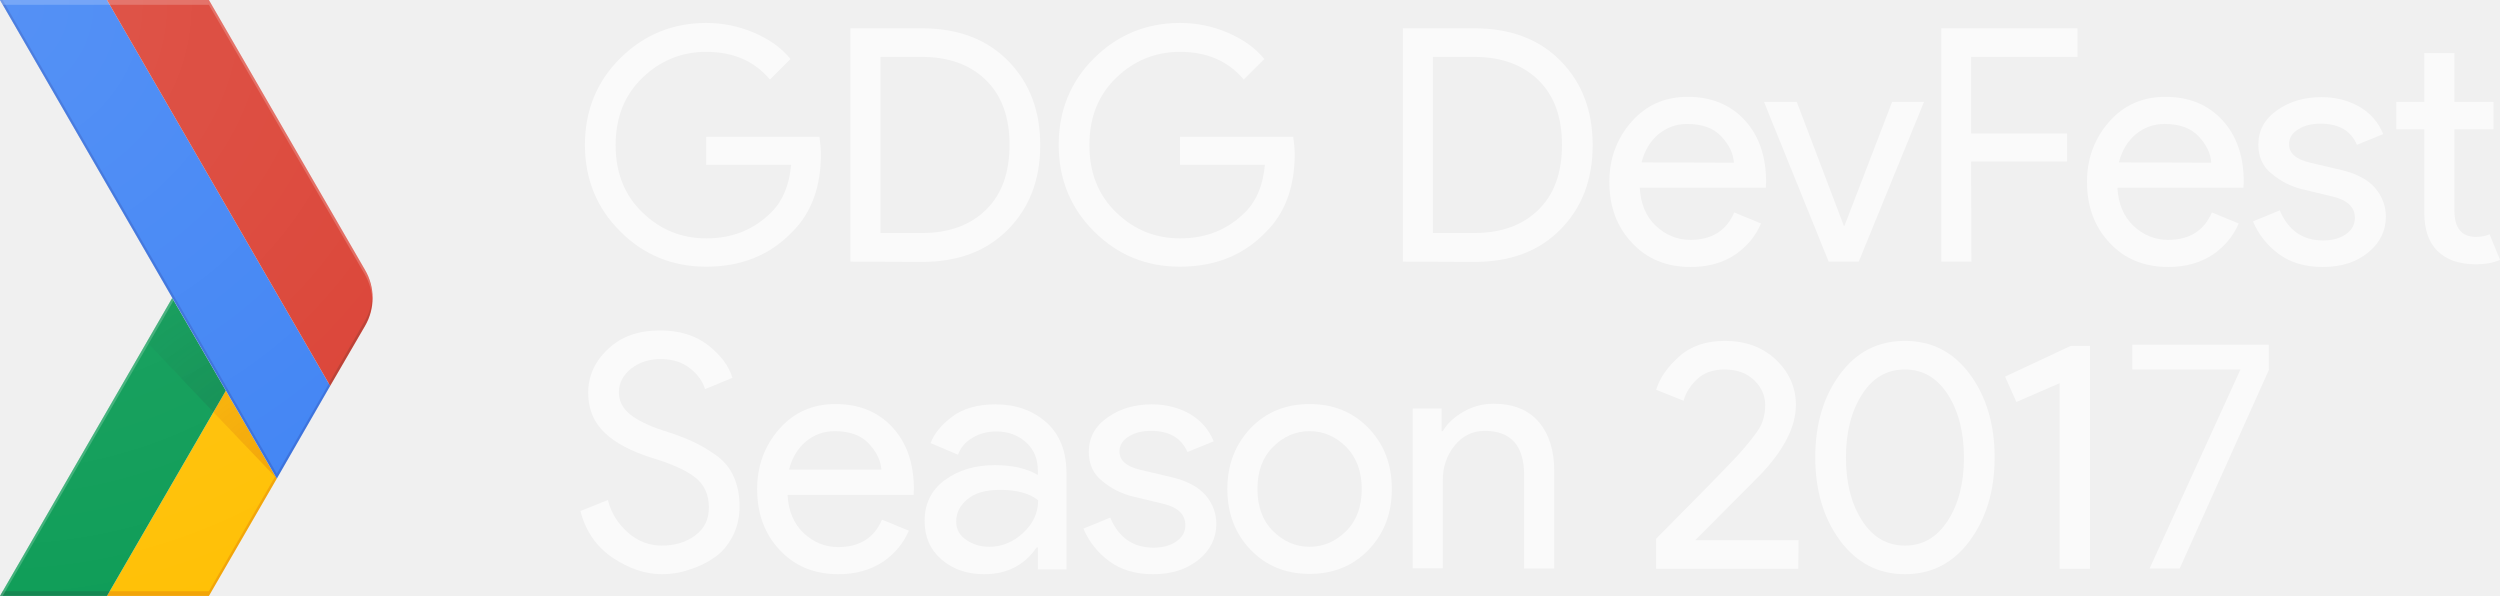
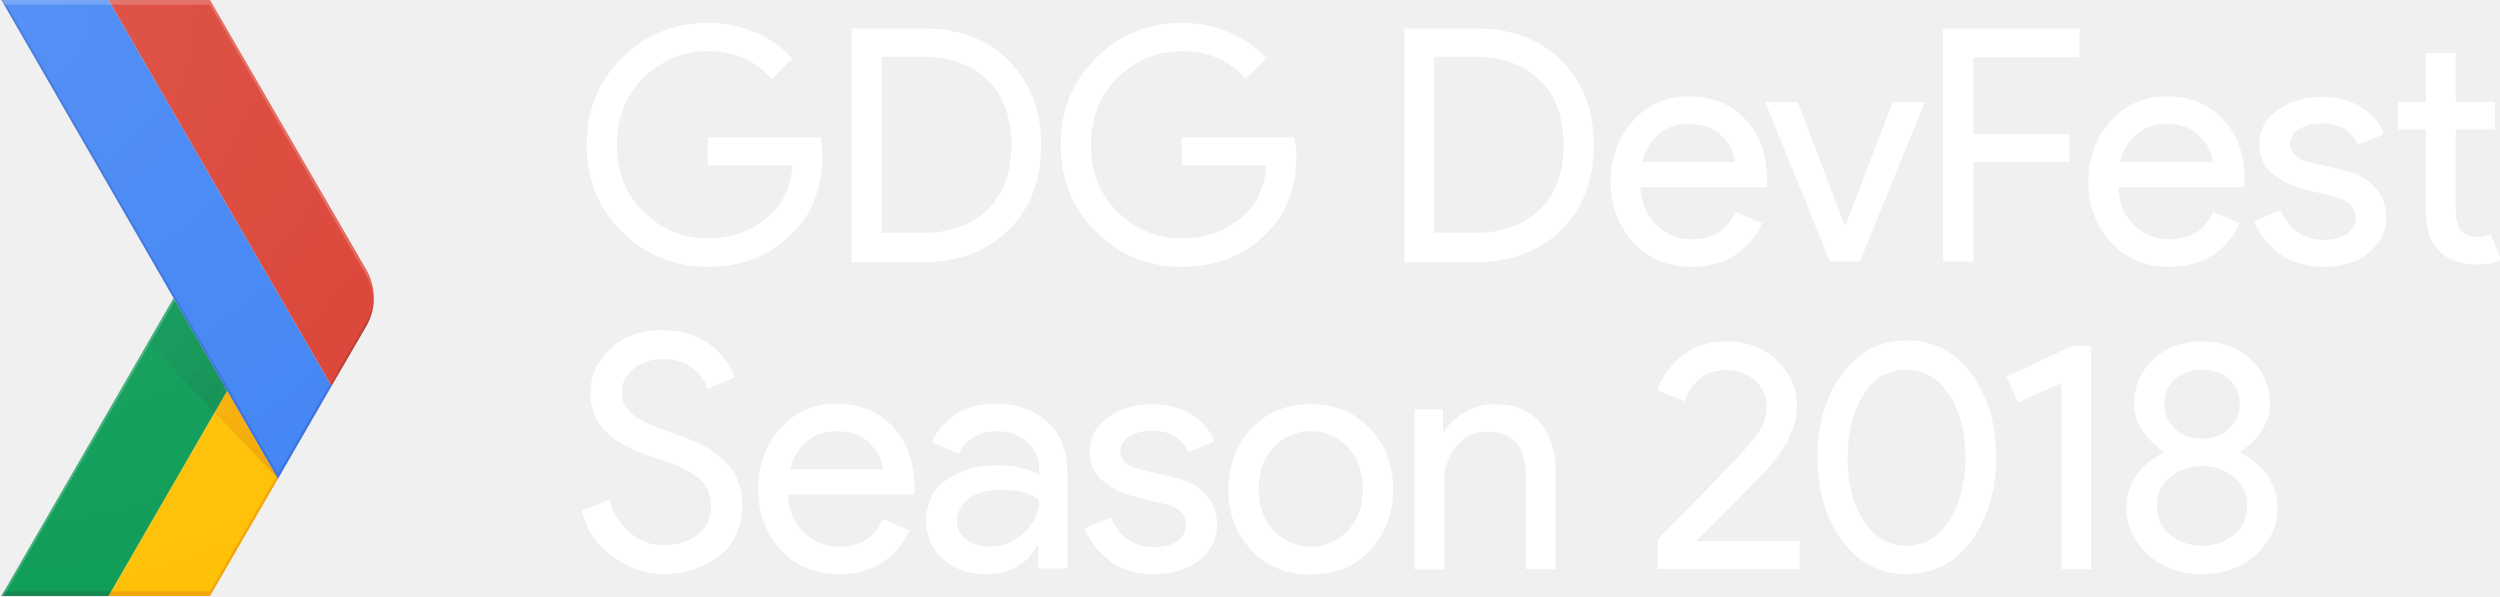
- <svg xmlns="http://www.w3.org/2000/svg" version="1.1" id="Layer_4" x="0px" y="0px" viewBox="0 0 839 200" style="enable-background:new 0 0 839 200;" xml:space="preserve">
-   <style type="text/css">
- 	.st0{fill:none;}
- 	.st1{fill:#FFC107;}
- 	.st2{fill:#0F9D58;}
- 	.st3{opacity:0.2;fill:#BF360C;enable-background:new    ;}
- 	.st4{opacity:0.2;fill:#263238;enable-background:new    ;}
- 	.st5{opacity:0.2;fill:#FFFFFF;enable-background:new    ;}
- 	.st6{fill:url(#XMLID_3_);}
- 	.st7{fill:url(#XMLID_5_);}
- 	.st8{fill:#4285F4;}
- 	.st9{fill:#DB4437;}
- 	.st10{opacity:0.2;fill:#1A237E;enable-background:new    ;}
- 	.st11{opacity:0.2;fill:#3E2723;enable-background:new    ;}
- 	.st12{fill:url(#XMLID_6_);}
- 	.st13{fill:#FAFAFA;}
- </style>
-   <g id="XMLID_60_">
-     <g id="XMLID_61_">
-       <g id="XMLID_62_">
-         <path id="XMLID_106_" class="st0" d="M122.5,90.6L70.1,0H0l57.8,100L0,200h70.1l52.4-90.6C125.8,103.6,125.8,96.4,122.5,90.6z" />
-         <path id="XMLID_105_" class="st1" d="M92.4,159.8l-16.6-28.7L35.9,200h34.2l22.8-39.4L92.4,159.8z" />
-         <path id="XMLID_104_" class="st0" d="M122.5,90.6L70.1,0H0l57.8,100L0,200h70.1l52.4-90.6C125.8,103.6,125.8,96.4,122.5,90.6z" />
-         <path id="XMLID_103_" class="st2" d="M57.8,100l18,31.1L35.9,200H0L57.8,100z" />
-         <path id="XMLID_102_" class="st0" d="M122.5,90.6L70.1,0H0l57.8,100L0,200h70.1l52.4-90.6C125.8,103.6,125.8,96.4,122.5,90.6z" />
-         <path id="XMLID_101_" class="st3" d="M70.1,198.4H36.8l-0.9,1.6h34.2l22.8-39.4l-0.5-0.8L70.1,198.4z" />
-         <path id="XMLID_100_" class="st0" d="M122.5,90.6L70.1,0H0l57.8,100L0,200h70.1l52.4-90.6C125.8,103.6,125.8,96.4,122.5,90.6z" />
-         <path id="XMLID_99_" class="st4" d="M0.9,198.4L0,200h35.9l0.9-1.6H0.9z" />
-         <path id="XMLID_98_" class="st0" d="M122.5,90.6L70.1,0H0l57.8,100L0,200h70.1l52.4-90.6C125.8,103.6,125.8,96.4,122.5,90.6z" />
-         <path id="XMLID_96_" class="st5" d="M0,200h0.9l57.4-99.2l-0.5-0.8L0,200z" />
-         <path id="XMLID_94_" class="st0" d="M122.5,90.6L70.1,0H0l57.8,100L0,200h70.1l52.4-90.6C125.8,103.6,125.8,96.4,122.5,90.6z" />
-         <radialGradient id="XMLID_3_" cx="92.62" cy="-1915.501" r="69.162" gradientTransform="matrix(1 0 0 1 0 2075.46)" gradientUnits="userSpaceOnUse">
-           <stop offset="0" style="stop-color:#BF360C;stop-opacity:0.2" />
-           <stop offset="1" style="stop-color:#BF360C;stop-opacity:2.000000e-02" />
+ <svg xmlns="http://www.w3.org/2000/svg" id="Layer_4" width="536.9" height="128">
+   <style>.st0{fill:none}.st5{opacity:.2;enable-background:new}.st13,.st5{fill:#fff}</style>
+   <g id="XMLID_2_">
+     <g id="XMLID_3_">
+       <g id="XMLID_4_">
+         <path id="XMLID_33_" d="M78.7 58L45.1 0H.3l37 64-37 64h44.8l33.5-58c2.2-3.7 2.2-8.3.1-12z" class="st0" />
+         <path id="XMLID_32_" fill="#ffc107" d="M59.4 102.3L48.8 83.9 23.3 128h21.8l14.6-25.2z" />
+         <path id="XMLID_31_" d="M78.7 58L45.1 0H.3l37 64-37 64h44.8l33.5-58c2.2-3.7 2.2-8.3.1-12z" class="st0" />
+         <path id="XMLID_30_" fill="#0f9d58" d="M37.3 64l11.5 19.9L23.3 128H.3z" />
+         <path id="XMLID_29_" d="M78.7 58L45.1 0H.3l37 64-37 64h44.8l33.5-58c2.2-3.7 2.2-8.3.1-12z" class="st0" />
+         <path id="XMLID_28_" fill="#bf360c" d="M45.1 127H23.8l-.5 1h21.8l14.6-25.2-.3-.5z" opacity=".2" />
+         <path id="XMLID_27_" d="M78.7 58L45.1 0H.3l37 64-37 64h44.8l33.5-58c2.2-3.7 2.2-8.3.1-12z" class="st0" />
+         <path id="XMLID_26_" fill="#263238" d="M.8 127l-.5 1h23l.5-1z" opacity=".2" />
+         <path id="XMLID_25_" d="M78.7 58L45.1 0H.3l37 64-37 64h44.8l33.5-58c2.2-3.7 2.2-8.3.1-12z" class="st0" />
+         <path id="XMLID_24_" d="M.3 128h.5l36.8-63.5-.3-.5z" class="st5" />
+         <path id="XMLID_23_" d="M78.7 58L45.1 0H.3l37 64-37 64h44.8l33.5-58c2.2-3.7 2.2-8.3.1-12z" class="st0" />
+         <radialGradient id="XMLID_34_" cx="59.537" cy="27.626" r="44.264" gradientTransform="matrix(1 0 0 -1 0 130)" gradientUnits="userSpaceOnUse">
+           <stop offset="0" stop-color="#bf360c" stop-opacity=".2" />
+           <stop offset="1" stop-color="#bf360c" stop-opacity=".02" />
        </radialGradient>
-         <path id="XMLID_92_" class="st6" d="M92.9,160.6l-17.1-29.5l-4.2,7.2L92.9,160.6z" />
-         <path id="XMLID_90_" class="st0" d="M122.5,90.6L70.1,0H0l57.8,100L0,200h70.1l52.4-90.6C125.8,103.6,125.8,96.4,122.5,90.6z" />
-         <radialGradient id="XMLID_5_" cx="92.423" cy="-1915.063" r="69.723" gradientTransform="matrix(1 0 0 1 0 2075.46)" gradientUnits="userSpaceOnUse">
-           <stop offset="0" style="stop-color:#263238;stop-opacity:0.2" />
-           <stop offset="1" style="stop-color:#263238;stop-opacity:2.000000e-02" />
+         <path id="XMLID_22_" fill="url(#XMLID_34_)" d="M59.7 102.8L48.8 83.9l-2.7 4.6z" />
+         <path id="XMLID_21_" d="M78.7 58L45.1 0H.3l37 64-37 64h44.8l33.5-58c2.2-3.7 2.2-8.3.1-12z" class="st0" />
+         <radialGradient id="XMLID_35_" cx="59.411" cy="27.346" r="44.623" gradientTransform="matrix(1 0 0 -1 0 130)" gradientUnits="userSpaceOnUse">
+           <stop offset="0" stop-color="#263238" stop-opacity=".2" />
+           <stop offset="1" stop-color="#263238" stop-opacity=".02" />
        </radialGradient>
-         <path id="XMLID_89_" class="st7" d="M71.6,138.3l4.2-7.2l-18-31.1l-8.5,14.8L71.6,138.3z" />
-         <path id="XMLID_88_" class="st0" d="M122.5,90.6L70.1,0H0l57.8,100L0,200h70.1l52.4-90.6C125.8,103.6,125.8,96.4,122.5,90.6z" />
-         <g id="XMLID_85_">
-           <g id="XMLID_86_">
-             <path id="XMLID_87_" class="st8" d="M35.9,0H0l92.9,160.6l17.9-31.1L35.9,0z" />
+         <path id="XMLID_20_" fill="url(#XMLID_35_)" d="M46.1 88.5l2.7-4.6L37.3 64l-5.5 9.5z" />
+         <path id="XMLID_19_" d="M78.7 58L45.1 0H.3l37 64-37 64h44.8l33.5-58c2.2-3.7 2.2-8.3.1-12z" class="st0" />
+         <g id="XMLID_16_">
+           <g id="XMLID_17_">
+             <path id="XMLID_18_" fill="#4285f4" d="M23.3 0H.3l59.4 102.8 11.5-19.9z" />
          </g>
        </g>
-         <path id="XMLID_84_" class="st0" d="M122.5,90.6L70.1,0H0l57.8,100L0,200h70.1l52.4-90.6C125.8,103.6,125.8,96.4,122.5,90.6z" />
-         <path id="XMLID_83_" class="st9" d="M122.5,109.4c3.4-5.8,3.4-13,0-18.8L70.1,0H35.9l74.9,129.5L122.5,109.4z" />
-         <path id="XMLID_82_" class="st0" d="M122.5,90.6L70.1,0H0l57.8,100L0,200h70.1l52.4-90.6C125.8,103.6,125.8,96.4,122.5,90.6z" />
-         <path id="XMLID_71_" class="st10" d="M110.8,129.5l-0.4-0.8L92.9,159L0.9,0H0l92.9,160.6L110.8,129.5z" />
-         <path id="XMLID_69_" class="st0" d="M122.5,90.6L70.1,0H0l57.8,100L0,200h70.1l52.4-90.6C125.8,103.6,125.8,96.4,122.5,90.6z" />
-         <path id="XMLID_67_" class="st5" d="M70.1,1.6l52.4,90.6c1.5,2.7,2.3,5.6,2.5,8.6c0.1-3.5-0.7-7-2.5-10.2L70.1,0H0l0.9,1.6H70.1z     " />
-         <path id="XMLID_66_" class="st0" d="M122.5,90.6L70.1,0H0l57.8,100L0,200h70.1l52.4-90.6C125.8,103.6,125.8,96.4,122.5,90.6z" />
-         <path id="XMLID_65_" class="st11" d="M110.8,129.5l11.6-20.1c1.8-3.1,2.6-6.7,2.5-10.2c-0.1,3-0.9,5.9-2.5,8.6l-12.1,20.9     L110.8,129.5z" />
-         <path id="XMLID_64_" class="st0" d="M122.5,90.6L70.1,0H0l57.8,100L0,200h70.1l52.4-90.6C125.8,103.6,125.8,96.4,122.5,90.6z" />
-         <radialGradient id="XMLID_6_" cx="-1.563" cy="-2073.898" r="209.922" gradientTransform="matrix(1 0 0 1 0 2075.46)" gradientUnits="userSpaceOnUse">
-           <stop offset="0" style="stop-color:#FFFFFF;stop-opacity:0.1" />
-           <stop offset="1" style="stop-color:#FFFFFF;stop-opacity:0" />
+         <path id="XMLID_15_" d="M78.7 58L45.1 0H.3l37 64-37 64h44.8l33.5-58c2.2-3.7 2.2-8.3.1-12z" class="st0" />
+         <path id="XMLID_14_" fill="#db4437" d="M78.7 70c2.1-3.7 2.1-8.3 0-12L45.1 0H23.3l47.9 82.9L78.7 70z" />
+         <path id="XMLID_13_" d="M78.7 58L45.1 0H.3l37 64-37 64h44.8l33.5-58c2.2-3.7 2.2-8.3.1-12z" class="st0" />
+         <path id="XMLID_12_" fill="#1a237e" d="M71.2 82.9l-.3-.5-11.2 19.4L.8 0H.3l59.4 102.8 11.5-19.9z" opacity=".2" />
+         <path id="XMLID_11_" d="M78.7 58L45.1 0H.3l37 64-37 64h44.8l33.5-58c2.2-3.7 2.2-8.3.1-12z" class="st0" />
+         <path id="XMLID_10_" d="M45.1 1l33.5 58c1 1.7 1.5 3.6 1.6 5.5.1-2.2-.4-4.5-1.6-6.5L45.1 0H.3l.6 1h44.2z" class="st5" />
+         <path id="XMLID_9_" d="M78.7 58L45.1 0H.3l37 64-37 64h44.8l33.5-58c2.2-3.7 2.2-8.3.1-12z" class="st0" />
+         <path id="XMLID_8_" fill="#3e2723" d="M71.2 82.9L78.7 70c1.2-2 1.7-4.3 1.6-6.5-.1 1.9-.6 3.8-1.6 5.5L71 82.4l.2.5z" opacity=".2" />
+         <path id="XMLID_6_" d="M78.7 58L45.1 0H.3l37 64-37 64h44.8l33.5-58c2.2-3.7 2.2-8.3.1-12z" class="st0" />
+         <radialGradient id="XMLID_36_" cx="-.74" cy="129" r="134.35" gradientTransform="matrix(1 0 0 -1 0 130)" gradientUnits="userSpaceOnUse">
+           <stop offset="0" stop-color="#fff" stop-opacity=".1" />
+           <stop offset="1" stop-color="#fff" stop-opacity="0" />
        </radialGradient>
-         <path id="XMLID_63_" class="st12" d="M122.5,90.6L70.1,0H0l57.8,100L0,200h70.1l52.4-90.6C125.8,103.6,125.8,96.4,122.5,90.6z" />
+         <path id="XMLID_5_" fill="url(#XMLID_36_)" d="M78.7 58L45.1 0H.3l37 64-37 64h44.8l33.5-58c2.2-3.7 2.2-8.3.1-12z" />
      </g>
    </g>
  </g>
-   <g id="XMLID_7_">
-     <path id="XMLID_2_" class="st13" d="M275.5,51.8c0,10.9-3.2,19.7-9.7,26.1c-7.4,7.7-17,11.6-28.8,11.6c-11.3,0-20.9-3.9-28.8-11.8   c-7.9-7.8-11.9-17.6-11.9-29.1s4-21.3,11.9-29.1S225.7,7.7,237,7.7c5.6,0,11,1.1,16.1,3.3c5.1,2.2,9.2,5.1,12.2,8.8l-6.9,6.9   c-5.2-6.2-12.3-9.3-21.4-9.3c-8.2,0-15.4,2.9-21.4,8.7s-9,13.3-9,22.6s3,16.8,9,22.6c6,5.8,13.1,8.7,21.4,8.7   c8.8,0,16-2.9,21.9-8.8c3.8-3.8,6-9.1,6.6-15.9H237v-9.4h38C275.3,48,275.5,49.9,275.5,51.8L275.5,51.8z" />
-     <path id="XMLID_4_" class="st13" d="M285.4,87.8V9.5h24c12,0,21.7,3.6,28.9,10.9c7.2,7.3,10.8,16.7,10.8,28.3s-3.6,21-10.8,28.3   c-7.2,7.3-16.8,10.9-28.9,10.9L285.4,87.8L285.4,87.8z M295.5,78.2h13.9c9,0,16.2-2.6,21.5-7.8c5.3-5.2,7.9-12.4,7.9-21.8   c0-9.3-2.6-16.5-7.9-21.7s-12.5-7.8-21.5-7.8h-13.9C295.5,19.1,295.5,78.2,295.5,78.2z" />
-     <path id="XMLID_8_" class="st13" d="M434.5,51.8c0,10.9-3.2,19.7-9.7,26.1c-7.4,7.7-17,11.6-28.8,11.6c-11.3,0-20.9-3.9-28.8-11.8   c-7.9-7.8-11.9-17.6-11.9-29.1s4-21.3,11.9-29.1S384.7,7.7,396,7.7c5.6,0,11,1.1,16.1,3.3s9.2,5.1,12.2,8.8l-6.9,6.9   c-5.2-6.2-12.3-9.3-21.4-9.3c-8.2,0-15.4,2.9-21.4,8.7s-9,13.3-9,22.6s3,16.8,9,22.6c6,5.8,13.1,8.7,21.4,8.7   c8.8,0,16-2.9,21.9-8.8c3.8-3.8,6-9.1,6.6-15.9H396v-9.4h38C434.3,48,434.5,49.9,434.5,51.8L434.5,51.8z" />
-     <path id="XMLID_10_" class="st13" d="M470.8,87.8V9.5h24c12,0,21.7,3.6,28.9,10.9s10.8,16.7,10.8,28.3s-3.6,21-10.8,28.3   s-16.8,10.9-28.9,10.9L470.8,87.8L470.8,87.8z M480.9,78.2h13.9c9,0,16.2-2.6,21.5-7.8c5.3-5.2,7.9-12.4,7.9-21.8   c0-9.3-2.6-16.5-7.9-21.7c-5.3-5.2-12.5-7.8-21.5-7.8h-13.9C480.9,19.1,480.9,78.2,480.9,78.2z" />
-     <path id="XMLID_13_" class="st13" d="M567.4,89.6c-8.1,0-14.7-2.7-19.7-8.1c-5.1-5.4-7.6-12.2-7.6-20.5c0-7.8,2.5-14.5,7.4-20.1   s11.2-8.4,18.9-8.4c7.9,0,14.3,2.6,19.1,7.8s7.2,12.1,7.2,20.8l-0.1,1.9h-42.3c0.3,5.4,2.1,9.7,5.4,12.8c3.3,3.1,7.2,4.7,11.6,4.7   c7.2,0,12.1-3.1,14.7-9.2l9,3.7c-1.8,4.2-4.6,7.6-8.6,10.4C578.2,88.2,573.3,89.6,567.4,89.6L567.4,89.6z M581.9,54.6   c-0.2-3.1-1.6-6-4.2-8.8c-2.6-2.8-6.4-4.2-11.5-4.2c-3.7,0-6.9,1.2-9.7,3.5c-2.7,2.3-4.6,5.5-5.6,9.4L581.9,54.6L581.9,54.6z" />
-     <path id="XMLID_16_" class="st13" d="M613.7,87.8L592,34.2h11l15.8,41.6h0.2l16-41.6h10.7l-21.9,53.6H613.7z" />
-     <path id="XMLID_18_" class="st13" d="M661.6,87.8h-10.1V9.5h45.7v9.6h-35.7v25.7h32.2v9.4h-32.2L661.6,87.8L661.6,87.8z" />
-     <path id="XMLID_20_" class="st13" d="M727.7,89.6c-8.1,0-14.7-2.7-19.7-8.1c-5.1-5.4-7.6-12.2-7.6-20.5c0-7.8,2.5-14.5,7.4-20.1   s11.2-8.4,18.9-8.4c7.9,0,14.3,2.6,19.1,7.8s7.2,12.1,7.2,20.8l-0.1,1.9h-42.3c0.3,5.4,2.1,9.7,5.4,12.8c3.3,3.1,7.2,4.7,11.6,4.7   c7.2,0,12.1-3.1,14.7-9.2l9,3.7c-1.8,4.2-4.6,7.6-8.6,10.4C738.4,88.2,733.5,89.6,727.7,89.6L727.7,89.6z M742.1,54.6   c-0.2-3.1-1.6-6-4.2-8.8c-2.6-2.8-6.4-4.2-11.5-4.2c-3.7,0-6.9,1.2-9.7,3.5c-2.7,2.3-4.6,5.5-5.6,9.4L742.1,54.6L742.1,54.6z" />
-     <path id="XMLID_27_" class="st13" d="M779.5,89.6c-6,0-10.9-1.5-14.8-4.4c-3.9-2.9-6.8-6.6-8.6-10.9l9-3.7   c2.8,6.7,7.7,10.1,14.5,10.1c3.1,0,5.7-0.7,7.7-2.1s3-3.2,3-5.5c0-3.5-2.4-5.9-7.3-7.1l-10.8-2.6c-3.4-0.9-6.7-2.5-9.7-5   c-3.1-2.4-4.6-5.7-4.6-9.9c0-4.7,2.1-8.6,6.3-11.5c4.2-3,9.2-4.4,14.9-4.4c4.7,0,9,1.1,12.7,3.2c3.7,2.2,6.4,5.2,8,9.2l-8.8,3.6   c-2-4.7-6.1-7.1-12.2-7.1c-3,0-5.5,0.6-7.5,1.9c-2,1.2-3.1,2.9-3.1,5c0,3.1,2.4,5.1,7.1,6.2l10.6,2.5c5,1.2,8.8,3.2,11.2,6   s3.6,6.1,3.6,9.6c0,4.8-2,8.8-5.9,12C790.8,88,785.7,89.6,779.5,89.6L779.5,89.6z" />
-     <path id="XMLID_29_" class="st13" d="M830.9,88.7c-5.6,0-9.9-1.5-12.9-4.5s-4.4-7.2-4.4-12.7V43.4h-9.4v-9.2h9.4V17.8h10.1v16.4   h13.1v9.2h-13.1v27.3c0,5.8,2.4,8.8,7.2,8.8c1.8,0,3.4-0.3,4.6-0.9l3.5,8.6C836.8,88.2,834.1,88.7,830.9,88.7L830.9,88.7z" />
-     <path id="XMLID_31_" class="st13" d="M222.2,192.7c-5.7,0-11.2-1.9-16.7-5.6c-5.4-3.7-9-8.9-10.7-15.6l9.2-3.7   c1.1,4.3,3.3,7.9,6.7,10.9s7.2,4.4,11.4,4.4c4.4,0,8.1-1.1,11.2-3.4c3.1-2.3,4.6-5.4,4.6-9.4c0-4.4-1.6-7.7-4.6-10.1   c-3.1-2.4-8-4.6-14.7-6.6c-6.9-2.2-12.2-5-15.8-8.5s-5.4-7.9-5.4-13.3c0-5.6,2.2-10.5,6.7-14.7c4.4-4.2,10.2-6.2,17.4-6.2   c6.6,0,12,1.7,16.2,5s6.9,6.9,8.1,10.9l-9.2,3.8c-0.7-2.5-2.3-4.8-4.9-6.9c-2.6-2.1-5.9-3.2-10-3.2c-3.9,0-7.2,1.1-9.9,3.2   c-2.7,2.2-4.1,4.8-4.1,8c0,2.9,1.3,5.4,3.8,7.4s6.2,3.8,11.1,5.4c3.9,1.2,7.1,2.4,9.7,3.6c2.6,1.2,5.2,2.7,7.9,4.6   c2.7,1.9,4.7,4.3,6,7.2s2,6.2,2,10s-0.8,7.2-2.4,10.2c-1.6,3-3.6,5.4-6.2,7.1c-2.6,1.8-5.4,3.1-8.4,4   C228.4,192.2,225.3,192.7,222.2,192.7L222.2,192.7z" />
-     <path id="XMLID_33_" class="st13" d="M281.4,192.7c-8.1,0-14.7-2.7-19.7-8.1c-5.1-5.4-7.6-12.2-7.6-20.5c0-7.8,2.5-14.5,7.4-20.1   s11.2-8.4,18.9-8.4c7.9,0,14.3,2.6,19.1,7.8c4.8,5.2,7.2,12.1,7.2,20.8l-0.1,1.9h-42.3c0.3,5.4,2.1,9.7,5.4,12.8s7.2,4.7,11.6,4.7   c7.2,0,12.1-3.1,14.7-9.2l9,3.7c-1.8,4.2-4.6,7.6-8.6,10.4C292.1,191.3,287.2,192.7,281.4,192.7L281.4,192.7z M295.8,157.7   c-0.2-3.1-1.6-6-4.2-8.8s-6.4-4.2-11.5-4.2c-3.7,0-6.9,1.2-9.7,3.5c-2.7,2.3-4.6,5.5-5.6,9.4h31L295.8,157.7z" />
-     <path id="XMLID_36_" class="st13" d="M330.3,192.7c-5.7,0-10.4-1.6-14.3-4.9c-3.8-3.3-5.7-7.6-5.7-13c0-5.8,2.3-10.4,6.8-13.7   s10.1-5,16.7-5c5.9,0,10.8,1.1,14.5,3.3v-1.5c0-3.9-1.3-7.1-4-9.5s-6-3.6-10-3.6c-2.9,0-5.6,0.7-7.9,2.1c-2.4,1.4-4,3.3-4.9,5.7   l-9.2-3.9c1.2-3.2,3.7-6.2,7.3-8.9c3.6-2.7,8.5-4.1,14.4-4.1c6.9,0,12.5,2,17.1,6c4.5,4,6.8,9.7,6.8,17v32.4h-9.6v-7.4h-0.4   C343.9,189.6,338,192.7,330.3,192.7L330.3,192.7z M332,183.5c4.2,0,7.9-1.5,11.3-4.6s5.1-6.8,5.1-11c-2.8-2.3-7.1-3.5-12.8-3.5   c-4.9,0-8.6,1.1-11,3.2c-2.5,2.1-3.7,4.6-3.7,7.4c0,2.6,1.1,4.7,3.4,6.2C326.5,182.7,329,183.5,332,183.5L332,183.5z" />
-     <path id="XMLID_39_" class="st13" d="M387,192.7c-6,0-10.9-1.5-14.8-4.4s-6.8-6.6-8.6-10.9l9-3.7c2.8,6.7,7.7,10.1,14.5,10.1   c3.1,0,5.7-0.7,7.7-2.1c2-1.4,3-3.2,3-5.5c0-3.5-2.4-5.9-7.3-7.1l-10.8-2.6c-3.4-0.9-6.7-2.5-9.7-5c-3.1-2.4-4.6-5.7-4.6-9.9   c0-4.7,2.1-8.6,6.3-11.5c4.2-3,9.2-4.4,14.9-4.4c4.7,0,9,1.1,12.7,3.2c3.7,2.2,6.4,5.2,8,9.2l-8.8,3.6c-2-4.7-6.1-7.1-12.2-7.1   c-3,0-5.5,0.6-7.5,1.9c-2,1.2-3.1,2.9-3.1,5c0,3.1,2.4,5.1,7.1,6.2l10.6,2.5c5,1.2,8.7,3.2,11.2,6c2.4,2.8,3.6,6.1,3.6,9.6   c0,4.8-2,8.8-5.9,12C398.2,191.1,393.2,192.7,387,192.7L387,192.7z" />
-     <path id="XMLID_41_" class="st13" d="M419.7,143.7c5.2-5.4,11.8-8.1,19.8-8.1s14.6,2.7,19.8,8.1c5.2,5.4,7.8,12.2,7.8,20.4   s-2.6,15-7.8,20.4c-5.2,5.4-11.8,8.1-19.8,8.1s-14.6-2.7-19.8-8.1c-5.2-5.4-7.8-12.2-7.8-20.4C411.9,156,414.5,149.2,419.7,143.7z    M427.2,178.2c3.5,3.5,7.6,5.3,12.3,5.3c4.7,0,8.8-1.8,12.3-5.3s5.2-8.2,5.2-14.1c0-5.8-1.7-10.5-5.2-14.1   c-3.5-3.5-7.6-5.3-12.3-5.3c-4.7,0-8.8,1.8-12.3,5.3s-5.2,8.2-5.2,14.1S423.7,174.7,427.2,178.2z" />
-     <path id="XMLID_44_" class="st13" d="M483.8,137.3v7.4h0.4c1.5-2.6,3.8-4.7,6.9-6.5s6.5-2.7,10.1-2.7c6.6,0,11.7,2,15.2,6.1   s5.2,9.6,5.2,16.4v32.8h-10.1v-31.3c0-9.9-4.4-14.9-13.2-14.9c-4.2,0-7.5,1.7-10.2,5c-2.6,3.3-3.9,7.2-3.9,11.5v29.6h-10.1v-53.6   h9.7L483.8,137.3z" />
-     <path id="XMLID_46_" class="st13" d="M603.5,190.9h-47.7v-10.1c14.3-14.4,23.4-23.7,27.5-28.1c3.6-4,6-7.1,7.2-9.1   c1.2-2.1,1.9-4.6,1.9-7.7c0-3.1-1.2-5.9-3.7-8.3c-2.5-2.4-5.8-3.6-10-3.6c-3.8,0-6.9,1.1-9.2,3.3s-3.8,4.6-4.5,7.2l-9.2-3.7   c1.2-3.9,3.8-7.7,7.8-11.2c3.9-3.5,9-5.2,15.3-5.2c6.9,0,12.6,2.1,17.1,6.3c4.4,4.2,6.7,9.3,6.7,15.2c0,7.3-4,15.1-11.9,23.4   l-21.9,22h34.7L603.5,190.9L603.5,190.9z" />
-     <path id="XMLID_48_" class="st13" d="M661.1,181.4c-5.5,7.5-12.8,11.3-21.8,11.3s-16.2-3.8-21.8-11.3c-5.5-7.5-8.3-16.8-8.3-27.9   c0-11.2,2.8-20.5,8.3-27.9c5.5-7.5,12.8-11.2,21.8-11.2s16.2,3.7,21.8,11.2c5.5,7.5,8.3,16.8,8.3,27.9S666.6,173.9,661.1,181.4z    M639.3,183.1c6,0,10.8-2.8,14.4-8.4c3.6-5.6,5.4-12.6,5.4-21.1s-1.8-15.6-5.4-21.2c-3.6-5.6-8.4-8.4-14.4-8.4   c-6.1,0-10.9,2.8-14.4,8.4c-3.6,5.6-5.4,12.6-5.4,21.2c0,8.5,1.8,15.5,5.4,21.1C628.5,180.3,633.3,183.1,639.3,183.1z" />
-     <path id="XMLID_51_" class="st13" d="M701.3,190.9h-10.1v-62.3l-14.5,6.3l-3.8-8.5l22-10.3h6.5v74.8H701.3z" />
-   </g>
-   <g>
-     <path class="st13" d="M761.5,124l-30,66.8h-10.1l30.5-66.8h-36.3v-8.3h45.8V124z" />
+   <g id="XMLID_1_">
+     <path d="M176.6 33.2c0 7-2.1 12.6-6.2 16.7-4.7 4.9-10.9 7.4-18.4 7.4-7.2 0-13.4-2.5-18.4-7.5-5.1-5-7.6-11.2-7.6-18.7s2.5-13.6 7.6-18.7c5.1-5 11.2-7.5 18.4-7.5 3.6 0 7 .7 10.3 2.1 3.3 1.4 5.9 3.3 7.8 5.6l-4.4 4.4c-3.3-4-7.9-6-13.7-6-5.3 0-9.8 1.9-13.7 5.6-3.8 3.7-5.8 8.5-5.8 14.5 0 5.9 1.9 10.7 5.8 14.5 3.9 3.7 8.4 5.6 13.7 5.6 5.6 0 10.3-1.9 14-5.6 2.4-2.4 3.8-5.8 4.2-10.1H152v-6h24.3c.1 1.2.3 2.5.3 3.7zM182.9 56.2V6.1h15.3c7.7 0 13.9 2.3 18.5 7 4.6 4.6 6.9 10.7 6.9 18.1s-2.3 13.5-6.9 18.1c-4.6 4.6-10.8 7-18.5 7h-15.3zm6.5-6.2h8.9c5.8 0 10.4-1.7 13.8-5 3.4-3.3 5.1-8 5.1-13.9s-1.7-10.6-5.1-13.9c-3.4-3.3-8-5-13.8-5h-8.9V50zM278.4 33.2c0 7-2.1 12.6-6.2 16.7-4.7 4.9-10.9 7.4-18.4 7.4-7.2 0-13.4-2.5-18.4-7.5-5.1-5-7.6-11.2-7.6-18.7s2.5-13.6 7.6-18.7c5.1-5 11.2-7.5 18.4-7.5 3.6 0 7 .7 10.3 2.1 3.3 1.4 5.9 3.3 7.8 5.6l-4.4 4.4c-3.3-4-7.9-6-13.7-6-5.3 0-9.8 1.9-13.7 5.6-3.8 3.7-5.8 8.5-5.8 14.5 0 5.9 1.9 10.7 5.8 14.5 3.9 3.7 8.4 5.6 13.7 5.6 5.6 0 10.3-1.9 14-5.6 2.4-2.4 3.8-5.8 4.2-10.1h-18.2v-6H278c.2 1.2.4 2.5.4 3.7zM301.6 56.2V6.1h15.3c7.7 0 13.9 2.3 18.5 7 4.6 4.6 6.9 10.7 6.9 18.1s-2.3 13.5-6.9 18.1c-4.6 4.6-10.8 7-18.5 7h-15.3zM308 50h8.9c5.8 0 10.4-1.7 13.8-5 3.4-3.3 5.1-8 5.1-13.9s-1.7-10.6-5.1-13.9c-3.4-3.3-8-5-13.8-5H308V50zM363.4 57.3c-5.2 0-9.4-1.7-12.6-5.2-3.2-3.5-4.9-7.8-4.9-13.1 0-5 1.6-9.3 4.7-12.9 3.1-3.6 7.2-5.4 12.1-5.4 5.1 0 9.2 1.7 12.2 5 3.1 3.3 4.6 7.7 4.6 13.3l-.1 1.2h-27.1c.2 3.5 1.3 6.2 3.5 8.2 2.1 2 4.6 3 7.5 3 4.6 0 7.7-2 9.4-5.9l5.7 2.4c-1.1 2.7-3 4.9-5.5 6.7-2.6 1.8-5.8 2.7-9.5 2.7zm9.2-22.4c-.1-2-1-3.8-2.7-5.6-1.7-1.8-4.1-2.7-7.4-2.7-2.4 0-4.4.7-6.2 2.2-1.8 1.5-3 3.5-3.6 6h19.9zM393 56.2l-13.9-34.3h7l10.1 26.6h.1l10.2-26.6h6.9l-14 34.3H393zM423.7 56.2h-6.4V6.1h29.3v6.2h-22.8v16.5h20.6v6h-20.6v21.4zM466 57.3c-5.2 0-9.4-1.7-12.6-5.2-3.2-3.5-4.9-7.8-4.9-13.1 0-5 1.6-9.3 4.7-12.9 3.2-3.6 7.2-5.4 12.1-5.4 5.1 0 9.2 1.7 12.2 5 3.1 3.3 4.6 7.7 4.6 13.3l-.1 1.2h-27.1c.2 3.5 1.3 6.2 3.5 8.2 2.1 2 4.6 3 7.5 3 4.6 0 7.7-2 9.4-5.9l5.7 2.4c-1.1 2.7-3 4.9-5.5 6.7-2.7 1.8-5.8 2.7-9.5 2.7zm9.2-22.4c-.1-2-1-3.8-2.7-5.6-1.7-1.8-4.1-2.7-7.4-2.7-2.4 0-4.4.7-6.2 2.2-1.8 1.5-3 3.5-3.6 6h19.9zM499.1 57.3c-3.8 0-7-.9-9.5-2.8s-4.3-4.2-5.5-7l5.7-2.4c1.8 4.3 4.9 6.4 9.3 6.4 2 0 3.7-.4 4.9-1.3 1.3-.9 1.9-2.1 1.9-3.5 0-2.2-1.6-3.8-4.7-4.5l-6.9-1.7c-2.2-.6-4.3-1.6-6.2-3.2-2-1.6-2.9-3.7-2.9-6.3 0-3 1.3-5.5 4-7.4 2.7-1.9 5.9-2.8 9.6-2.8 3 0 5.7.7 8.1 2.1 2.4 1.4 4.1 3.3 5.1 5.9l-5.6 2.3c-1.3-3-3.9-4.6-7.8-4.6-1.9 0-3.5.4-4.8 1.2-1.3.8-2 1.9-2 3.2 0 2 1.5 3.3 4.5 4l6.8 1.6c3.2.7 5.6 2 7.1 3.9 1.5 1.8 2.3 3.9 2.3 6.2 0 3.1-1.3 5.6-3.8 7.7-2.3 2-5.6 3-9.6 3zM532 56.8c-3.6 0-6.3-1-8.2-2.9-1.9-1.9-2.8-4.6-2.8-8.1v-18h-6v-5.9h6V11.4h6.4v10.5h8.4v5.9h-8.4v17.5c0 3.7 1.5 5.6 4.6 5.6 1.2 0 2.1-.2 2.9-.6l2.2 5.5c-1.3.7-3 1-5.1 1zM142.5 123.3c-3.6 0-7.2-1.2-10.7-3.6-3.5-2.4-5.8-5.7-6.8-10l5.9-2.4c.7 2.8 2.1 5.1 4.3 7 2.2 1.9 4.6 2.8 7.3 2.8 2.8 0 5.2-.7 7.2-2.2 2-1.5 3-3.5 3-6 0-2.8-1-5-3-6.5s-5.1-2.9-9.4-4.2c-4.4-1.4-7.8-3.2-10.1-5.4s-3.4-5.1-3.4-8.5c0-3.6 1.4-6.7 4.3-9.4 2.8-2.7 6.6-4 11.1-4 4.2 0 7.7 1.1 10.4 3.2s4.4 4.4 5.2 7l-5.9 2.4c-.4-1.6-1.5-3.1-3.1-4.4-1.7-1.4-3.8-2-6.4-2-2.5 0-4.6.7-6.3 2.1-1.8 1.4-2.6 3.1-2.6 5.1 0 1.9.8 3.4 2.4 4.7 1.6 1.3 4 2.4 7.1 3.5 2.5.8 4.5 1.6 6.2 2.3 1.7.7 3.3 1.7 5 3 1.7 1.2 3 2.8 3.9 4.6.9 1.8 1.3 4 1.3 6.4 0 2.4-.5 4.6-1.5 6.5-1 1.9-2.3 3.4-4 4.5-1.7 1.1-3.4 2-5.4 2.6-2.1.6-4 .9-6 .9zM180.3 123.3c-5.2 0-9.4-1.7-12.6-5.2-3.2-3.5-4.9-7.8-4.9-13.1 0-5 1.6-9.3 4.7-12.9 3.1-3.6 7.2-5.4 12.1-5.4 5.1 0 9.2 1.7 12.2 5 3.1 3.3 4.6 7.7 4.6 13.3l-.1 1.2h-27.1c.2 3.5 1.3 6.2 3.5 8.2 2.1 2 4.6 3 7.5 3 4.6 0 7.7-2 9.4-5.9l5.7 2.4c-1.1 2.7-3 4.9-5.5 6.7-2.6 1.8-5.7 2.7-9.5 2.7zm9.3-22.4c-.1-2-1-3.8-2.7-5.6-1.7-1.8-4.1-2.7-7.4-2.7-2.4 0-4.4.7-6.2 2.2-1.8 1.5-3 3.5-3.6 6h19.9zM211.7 123.3c-3.6 0-6.7-1.1-9.1-3.1-2.4-2.1-3.7-4.9-3.7-8.3 0-3.7 1.4-6.7 4.3-8.8 2.9-2.1 6.5-3.2 10.7-3.2 3.8 0 6.9.7 9.3 2.1v-1c0-2.5-.9-4.5-2.6-6.1-1.7-1.5-3.9-2.3-6.4-2.3-1.9 0-3.6.4-5.1 1.3-1.5.9-2.6 2.1-3.1 3.6l-5.9-2.5c.8-2.1 2.4-4 4.7-5.7 2.3-1.8 5.4-2.6 9.2-2.6 4.4 0 8 1.3 10.9 3.9 2.9 2.6 4.3 6.2 4.3 10.8v20.7H223v-4.8h-.3c-2.3 4.1-6.1 6-11 6zm1-5.9c2.7 0 5.1-1 7.2-3 2.2-2 3.3-4.3 3.3-7-1.8-1.5-4.5-2.2-8.2-2.2-3.1 0-5.5.7-7.1 2-1.6 1.4-2.4 2.9-2.4 4.8 0 1.7.7 3 2.2 4 1.5.9 3.1 1.4 5 1.4zM247.9 123.3c-3.8 0-7-.9-9.5-2.8s-4.3-4.2-5.5-7l5.7-2.4c1.8 4.3 4.9 6.4 9.3 6.4 2 0 3.7-.4 4.9-1.3 1.3-.9 1.9-2.1 1.9-3.5 0-2.2-1.6-3.8-4.7-4.5l-6.9-1.7c-2.2-.6-4.3-1.6-6.2-3.2-2-1.6-2.9-3.7-2.9-6.3 0-3 1.3-5.5 4-7.4 2.7-1.9 5.9-2.8 9.6-2.8 3 0 5.7.7 8.1 2.1 2.4 1.4 4.1 3.3 5.1 5.9l-5.6 2.3c-1.3-3-3.9-4.6-7.8-4.6-1.9 0-3.5.4-4.8 1.2-1.3.8-2 1.9-2 3.2 0 2 1.5 3.3 4.6 4l6.8 1.6c3.2.7 5.6 2 7.1 3.9 1.5 1.8 2.3 3.9 2.3 6.2 0 3.1-1.3 5.6-3.8 7.7-2.5 2-5.7 3-9.7 3zM268.8 92c3.3-3.5 7.5-5.2 12.7-5.2 5.1 0 9.4 1.7 12.7 5.2 3.3 3.5 5 7.8 5 13.1 0 5.2-1.7 9.6-5 13.1s-7.5 5.2-12.7 5.2c-5.1 0-9.4-1.7-12.7-5.2-3.3-3.5-5-7.8-5-13.1.1-5.3 1.7-9.6 5-13.1zm4.8 22c2.2 2.3 4.8 3.4 7.9 3.4 3 0 5.7-1.1 7.9-3.4s3.3-5.3 3.3-9-1.1-6.7-3.3-9c-2.2-2.3-4.8-3.4-7.9-3.4-3 0-5.7 1.1-7.9 3.4s-3.3 5.3-3.3 9c0 3.8 1.1 6.8 3.3 9zM309.9 87.9v4.8h.3c.9-1.6 2.4-3 4.4-4.2 2-1.1 4.2-1.7 6.4-1.7 4.2 0 7.5 1.3 9.7 3.9 2.2 2.6 3.4 6.1 3.4 10.5v21h-6.4v-20c0-6.3-2.8-9.5-8.5-9.5-2.7 0-4.8 1.1-6.5 3.2-1.7 2.1-2.5 4.6-2.5 7.4v19h-6.4V87.9h6.1zM386.5 122.2H356v-6.4c9.1-9.2 15-15.2 17.6-18 2.3-2.6 3.8-4.5 4.6-5.8.8-1.3 1.2-3 1.2-4.9 0-2-.8-3.8-2.4-5.3-1.6-1.5-3.7-2.3-6.4-2.3-2.4 0-4.4.7-5.9 2.1-1.5 1.4-2.4 3-2.9 4.6l-5.9-2.4c.8-2.5 2.5-4.9 5-7.1 2.5-2.2 5.8-3.4 9.8-3.4 4.4 0 8.1 1.4 10.9 4.1 2.8 2.7 4.3 5.9 4.3 9.7 0 4.7-2.5 9.7-7.6 15l-14 14.1h22.2v6zM423.4 116.1c-3.5 4.8-8.2 7.2-13.9 7.2-5.7 0-10.4-2.4-13.9-7.2-3.5-4.8-5.3-10.8-5.3-17.9 0-7.1 1.8-13.1 5.3-17.9 3.5-4.8 8.2-7.2 13.9-7.2 5.7 0 10.4 2.4 13.9 7.2 3.5 4.8 5.3 10.7 5.3 17.9 0 7.2-1.8 13.1-5.3 17.9zm-14 1.1c3.8 0 6.9-1.8 9.2-5.4 2.3-3.6 3.5-8.1 3.5-13.5 0-5.5-1.2-10-3.5-13.5-2.3-3.6-5.4-5.4-9.2-5.4-3.9 0-7 1.8-9.2 5.4-2.3 3.6-3.4 8.1-3.4 13.5s1.1 9.9 3.4 13.5c2.3 3.6 5.4 5.4 9.2 5.4zM449.1 122.2h-6.4V82.3l-9.3 4.1-2.5-5.5 14.1-6.6h4.1v47.9zM484.4 119.2c-3.1 2.8-7 4.1-11.5 4.1-4.6 0-8.4-1.4-11.5-4.1-3.1-2.8-4.7-6.2-4.7-10.2 0-2.7.7-5 2.2-7 1.4-2 3.3-3.6 5.7-4.8v-.3c-1.8-1.2-3.3-2.6-4.5-4.4-1.2-1.8-1.8-3.7-1.8-5.6 0-3.9 1.4-7.1 4.1-9.7 2.8-2.6 6.3-3.9 10.5-3.9s7.7 1.3 10.5 3.9c2.8 2.6 4.1 5.8 4.1 9.7 0 2-.6 3.8-1.8 5.6-1.2 1.8-2.7 3.3-4.5 4.4v.3c2.3 1.2 4.2 2.8 5.7 4.8 1.4 2 2.2 4.4 2.2 7 0 4-1.6 7.4-4.7 10.2zm-18.4-4.4c1.9 1.6 4.2 2.4 6.9 2.4s5-.8 6.9-2.4c1.9-1.6 2.8-3.6 2.8-6.2 0-2.5-.9-4.5-2.8-6.1-1.9-1.6-4.2-2.4-6.9-2.4s-5 .8-6.9 2.4c-1.9 1.6-2.8 3.6-2.8 6.1 0 2.5.9 4.6 2.8 6.2zm1.1-22.7c1.5 1.4 3.4 2.1 5.8 2.1 2.3 0 4.3-.7 5.8-2.1 1.5-1.4 2.3-3.2 2.3-5.4s-.8-4-2.3-5.3c-1.5-1.3-3.4-2-5.8-2-2.3 0-4.3.7-5.8 2s-2.3 3.1-2.3 5.3c0 2.2.8 4 2.3 5.4z" class="st13" />
  </g>
</svg>
